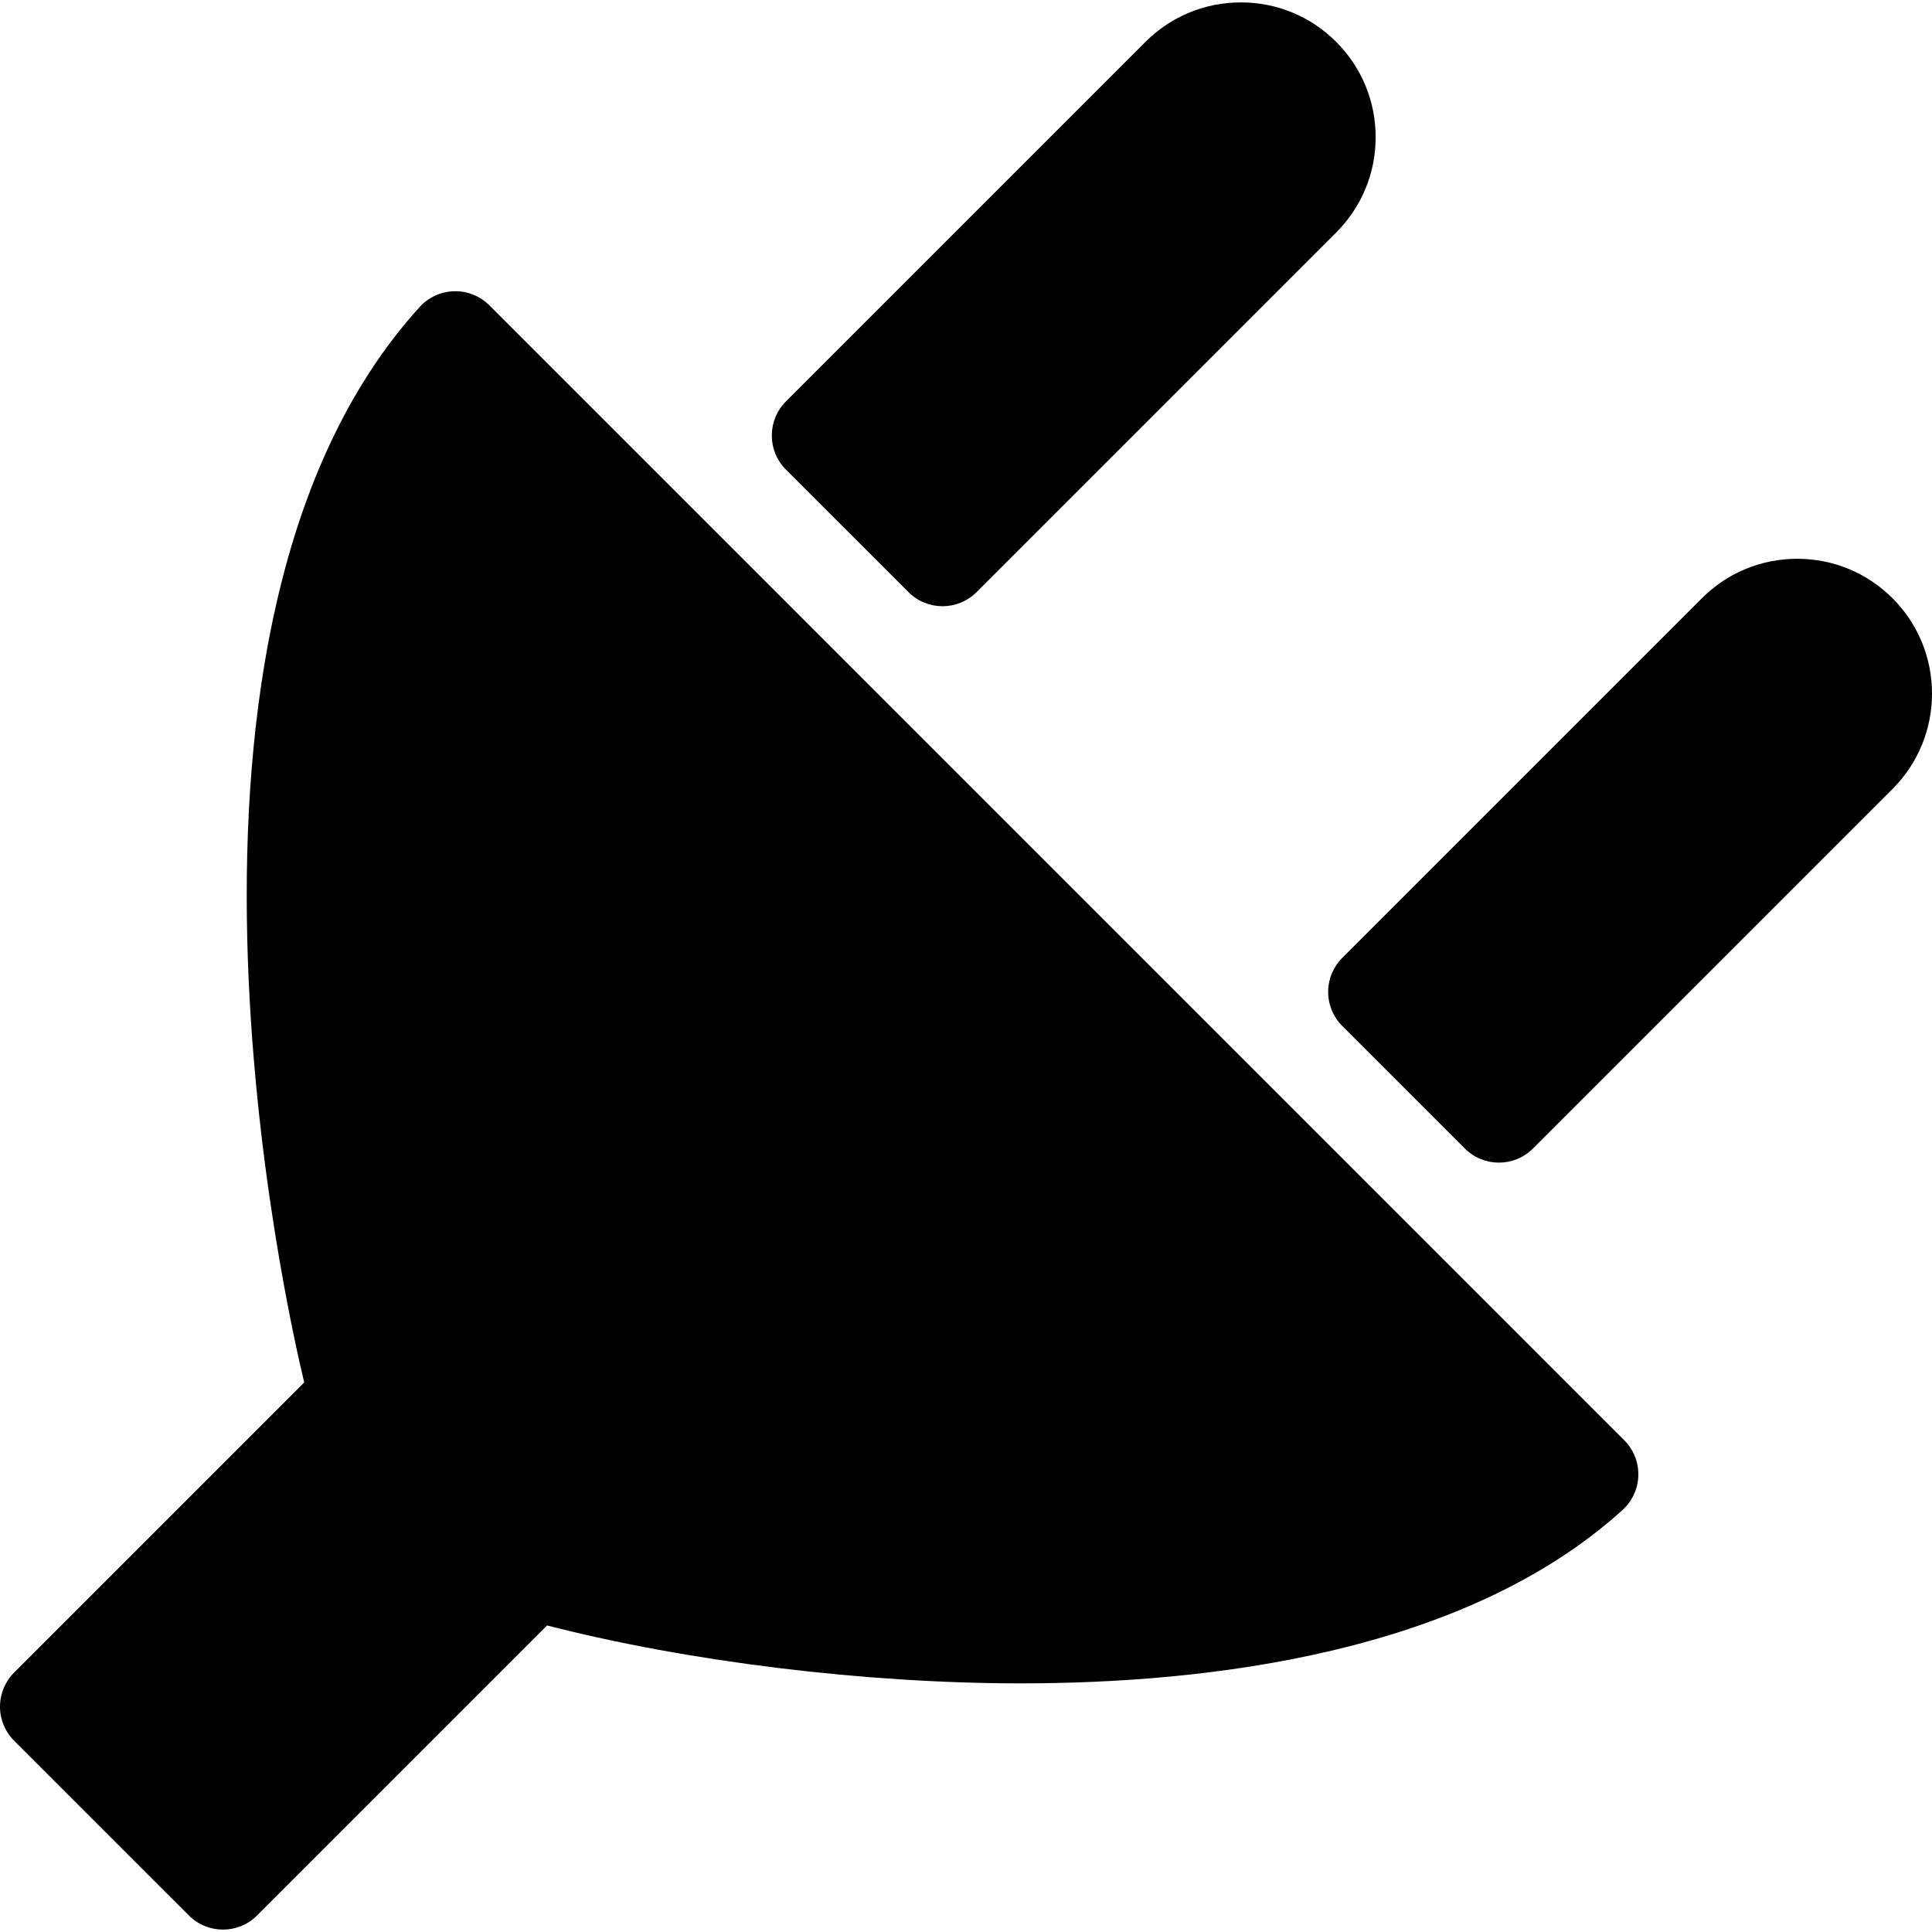
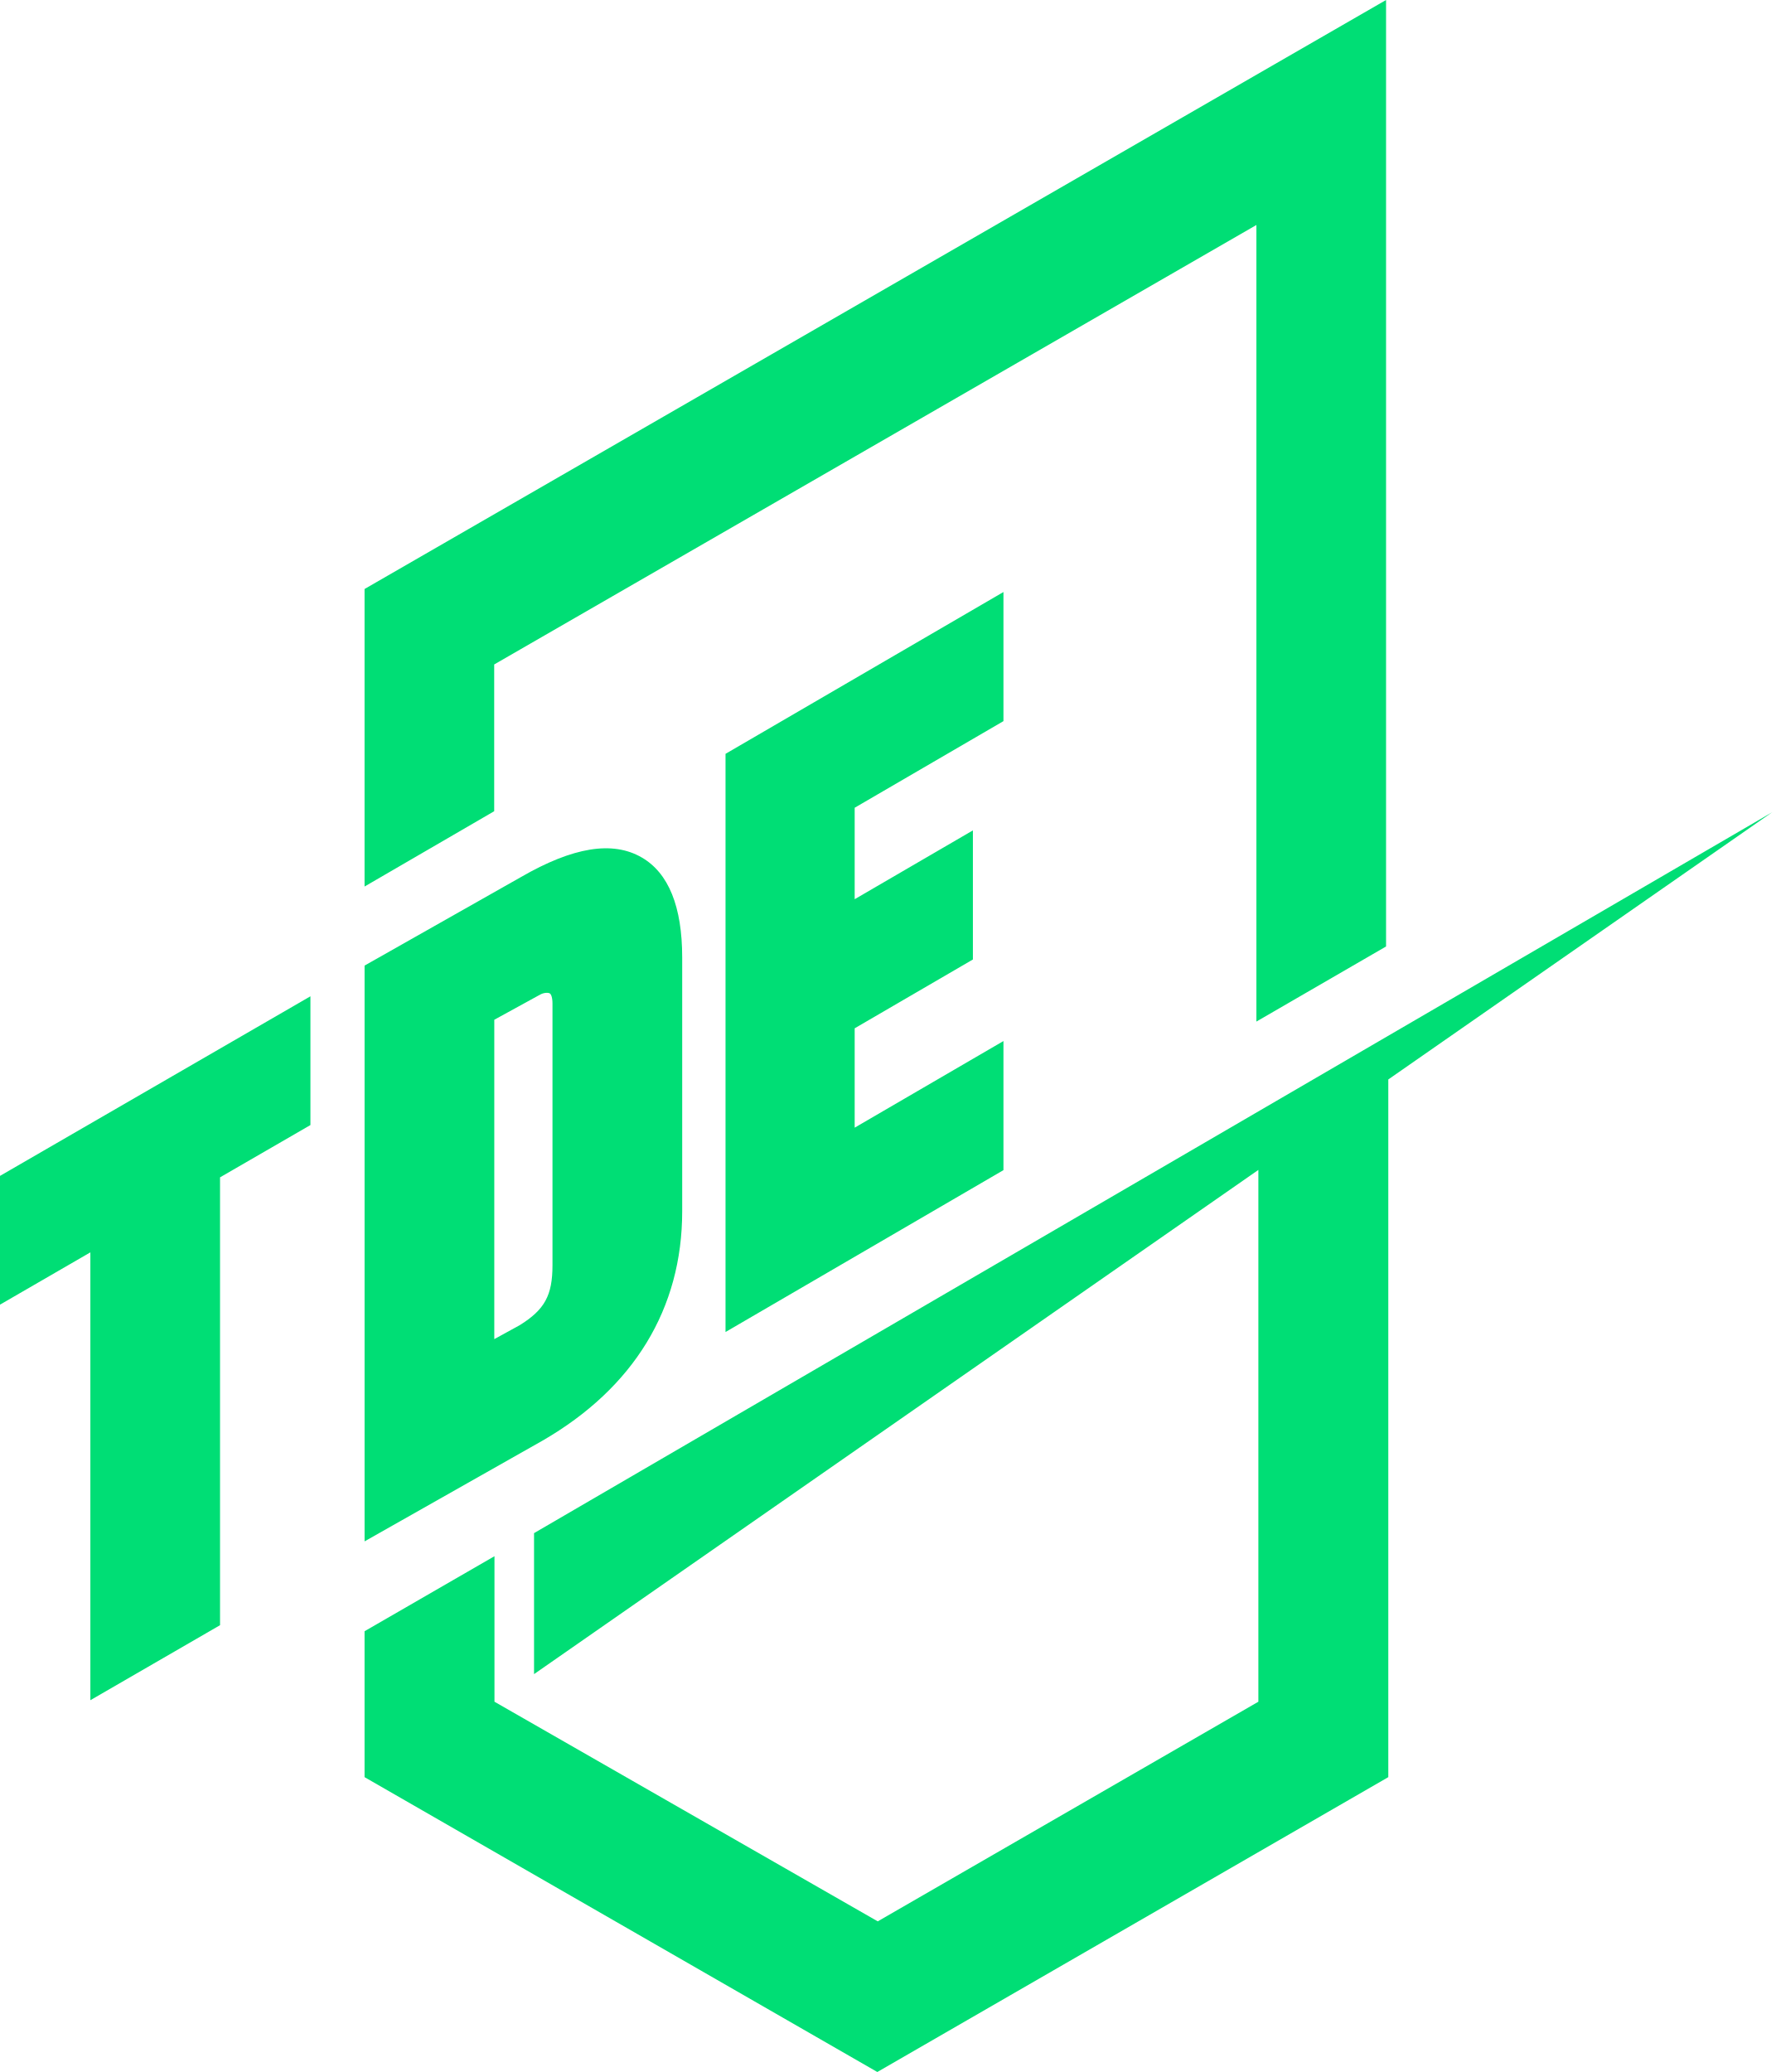
- <svg xmlns="http://www.w3.org/2000/svg" version="1.1" id="Capa_1" x="0px" y="0px" width="99.012px" height="99.012px" viewBox="0 0 99.012 99.012" style="enable-background:new 0 0 99.012 99.012;" xml:space="preserve">
-   <g>
-     <g>
-       <path d="M25.08,15.648c-0.478-0.478-1.135-0.742-1.805-0.723c-0.675,0.017-1.314,0.309-1.768,0.808    c-14.829,16.325-6.762,51.623-5.916,55.115L0.723,85.717C0.26,86.18,0,86.808,0,87.463c0,0.654,0.26,1.283,0.723,1.746    l8.958,8.957c0.482,0.48,1.114,0.723,1.746,0.723c0.631,0,1.264-0.24,1.745-0.723l14.865-14.864    c7.237,1.859,16.289,2.968,24.28,2.968c9.599,0,22.739-1.543,30.836-8.886c0.5-0.454,0.793-1.093,0.809-1.769    c0.018-0.676-0.245-1.328-0.723-1.805L25.08,15.648z" />
-       <path d="M46.557,30.345c0.482,0.482,1.114,0.723,1.746,0.723c0.632,0,1.264-0.241,1.746-0.724l18.428-18.428    c1.305-1.305,2.023-3.04,2.023-4.885c0-1.846-0.719-3.582-2.023-4.886c-1.305-1.305-3.039-2.022-4.885-2.022    c-1.845,0-3.581,0.718-4.887,2.022L40.277,20.574c-0.964,0.964-0.964,2.527,0,3.492L46.557,30.345z" />
-       <path d="M96.99,30.661c-1.305-1.305-3.039-2.024-4.885-2.024c-1.847,0-3.582,0.718-4.886,2.023L68.79,49.089    c-0.464,0.463-0.724,1.091-0.724,1.746s0.26,1.282,0.724,1.746l6.28,6.278c0.481,0.482,1.113,0.724,1.746,0.724    c0.631,0,1.264-0.241,1.746-0.724l18.43-18.429C99.686,37.735,99.686,33.353,96.99,30.661z" />
-     </g>
+ <svg xmlns="http://www.w3.org/2000/svg" width="96px" height="112px" viewBox="0 0 96 112" version="1.1">
+   <g stroke="none" stroke-width="1" fill-rule="evenodd" fill="#00DE75">
+     <path d="M28.869,82.872 L95.804,43.902 L75.048,58.349 L75.048,96.062 L47.426,112 L19.707,96.062 L19.707,88.175 L26.73,84.119 L26.73,91.985 L47.449,103.857 L68.024,91.985 L68.024,63.239 L28.869,90.493 L28.869,82.872 Z M0,63.562 L16.781,53.854 L16.781,60.814 L11.895,63.64 L11.895,87.848 L4.885,91.903 L4.885,67.695 L0,70.522 L0,63.562 Z M74.927,0 L74.927,51.161 L67.918,55.22 L67.918,12.162 L26.715,35.917 L26.715,43.85 L19.707,47.921 L19.707,31.838 L74.927,0 Z M54.244,38.98 L46.202,43.662 L46.202,48.606 L52.593,44.886 L52.593,51.864 L46.202,55.584 L46.202,60.955 L54.244,56.273 L54.244,63.251 L39.22,72.001 L39.22,40.748 L54.244,32.001 L54.244,38.98 Z M28.163,47.408 C30.974,45.786 33.111,45.435 34.688,46.348 C36.141,47.186 36.878,49.006 36.878,51.756 L36.878,65.478 C36.878,70.733 34.266,75.02 29.323,77.875 L19.708,83.317 L19.708,52.194 L28.163,47.408 Z M29.866,54.244 C29.866,53.927 29.794,53.742 29.724,53.7 C29.631,53.645 29.402,53.653 29.211,53.756 L26.72,55.122 L26.72,72.385 L28.092,71.633 C29.439,70.795 29.866,70.03 29.866,68.392 L29.866,54.244 Z" />
  </g>
-   <g>
- </g>
-   <g>
- </g>
-   <g>
- </g>
-   <g>
- </g>
-   <g>
- </g>
-   <g>
- </g>
-   <g>
- </g>
-   <g>
- </g>
-   <g>
- </g>
-   <g>
- </g>
-   <g>
- </g>
-   <g>
- </g>
-   <g>
- </g>
-   <g>
- </g>
-   <g>
- </g>
</svg>
